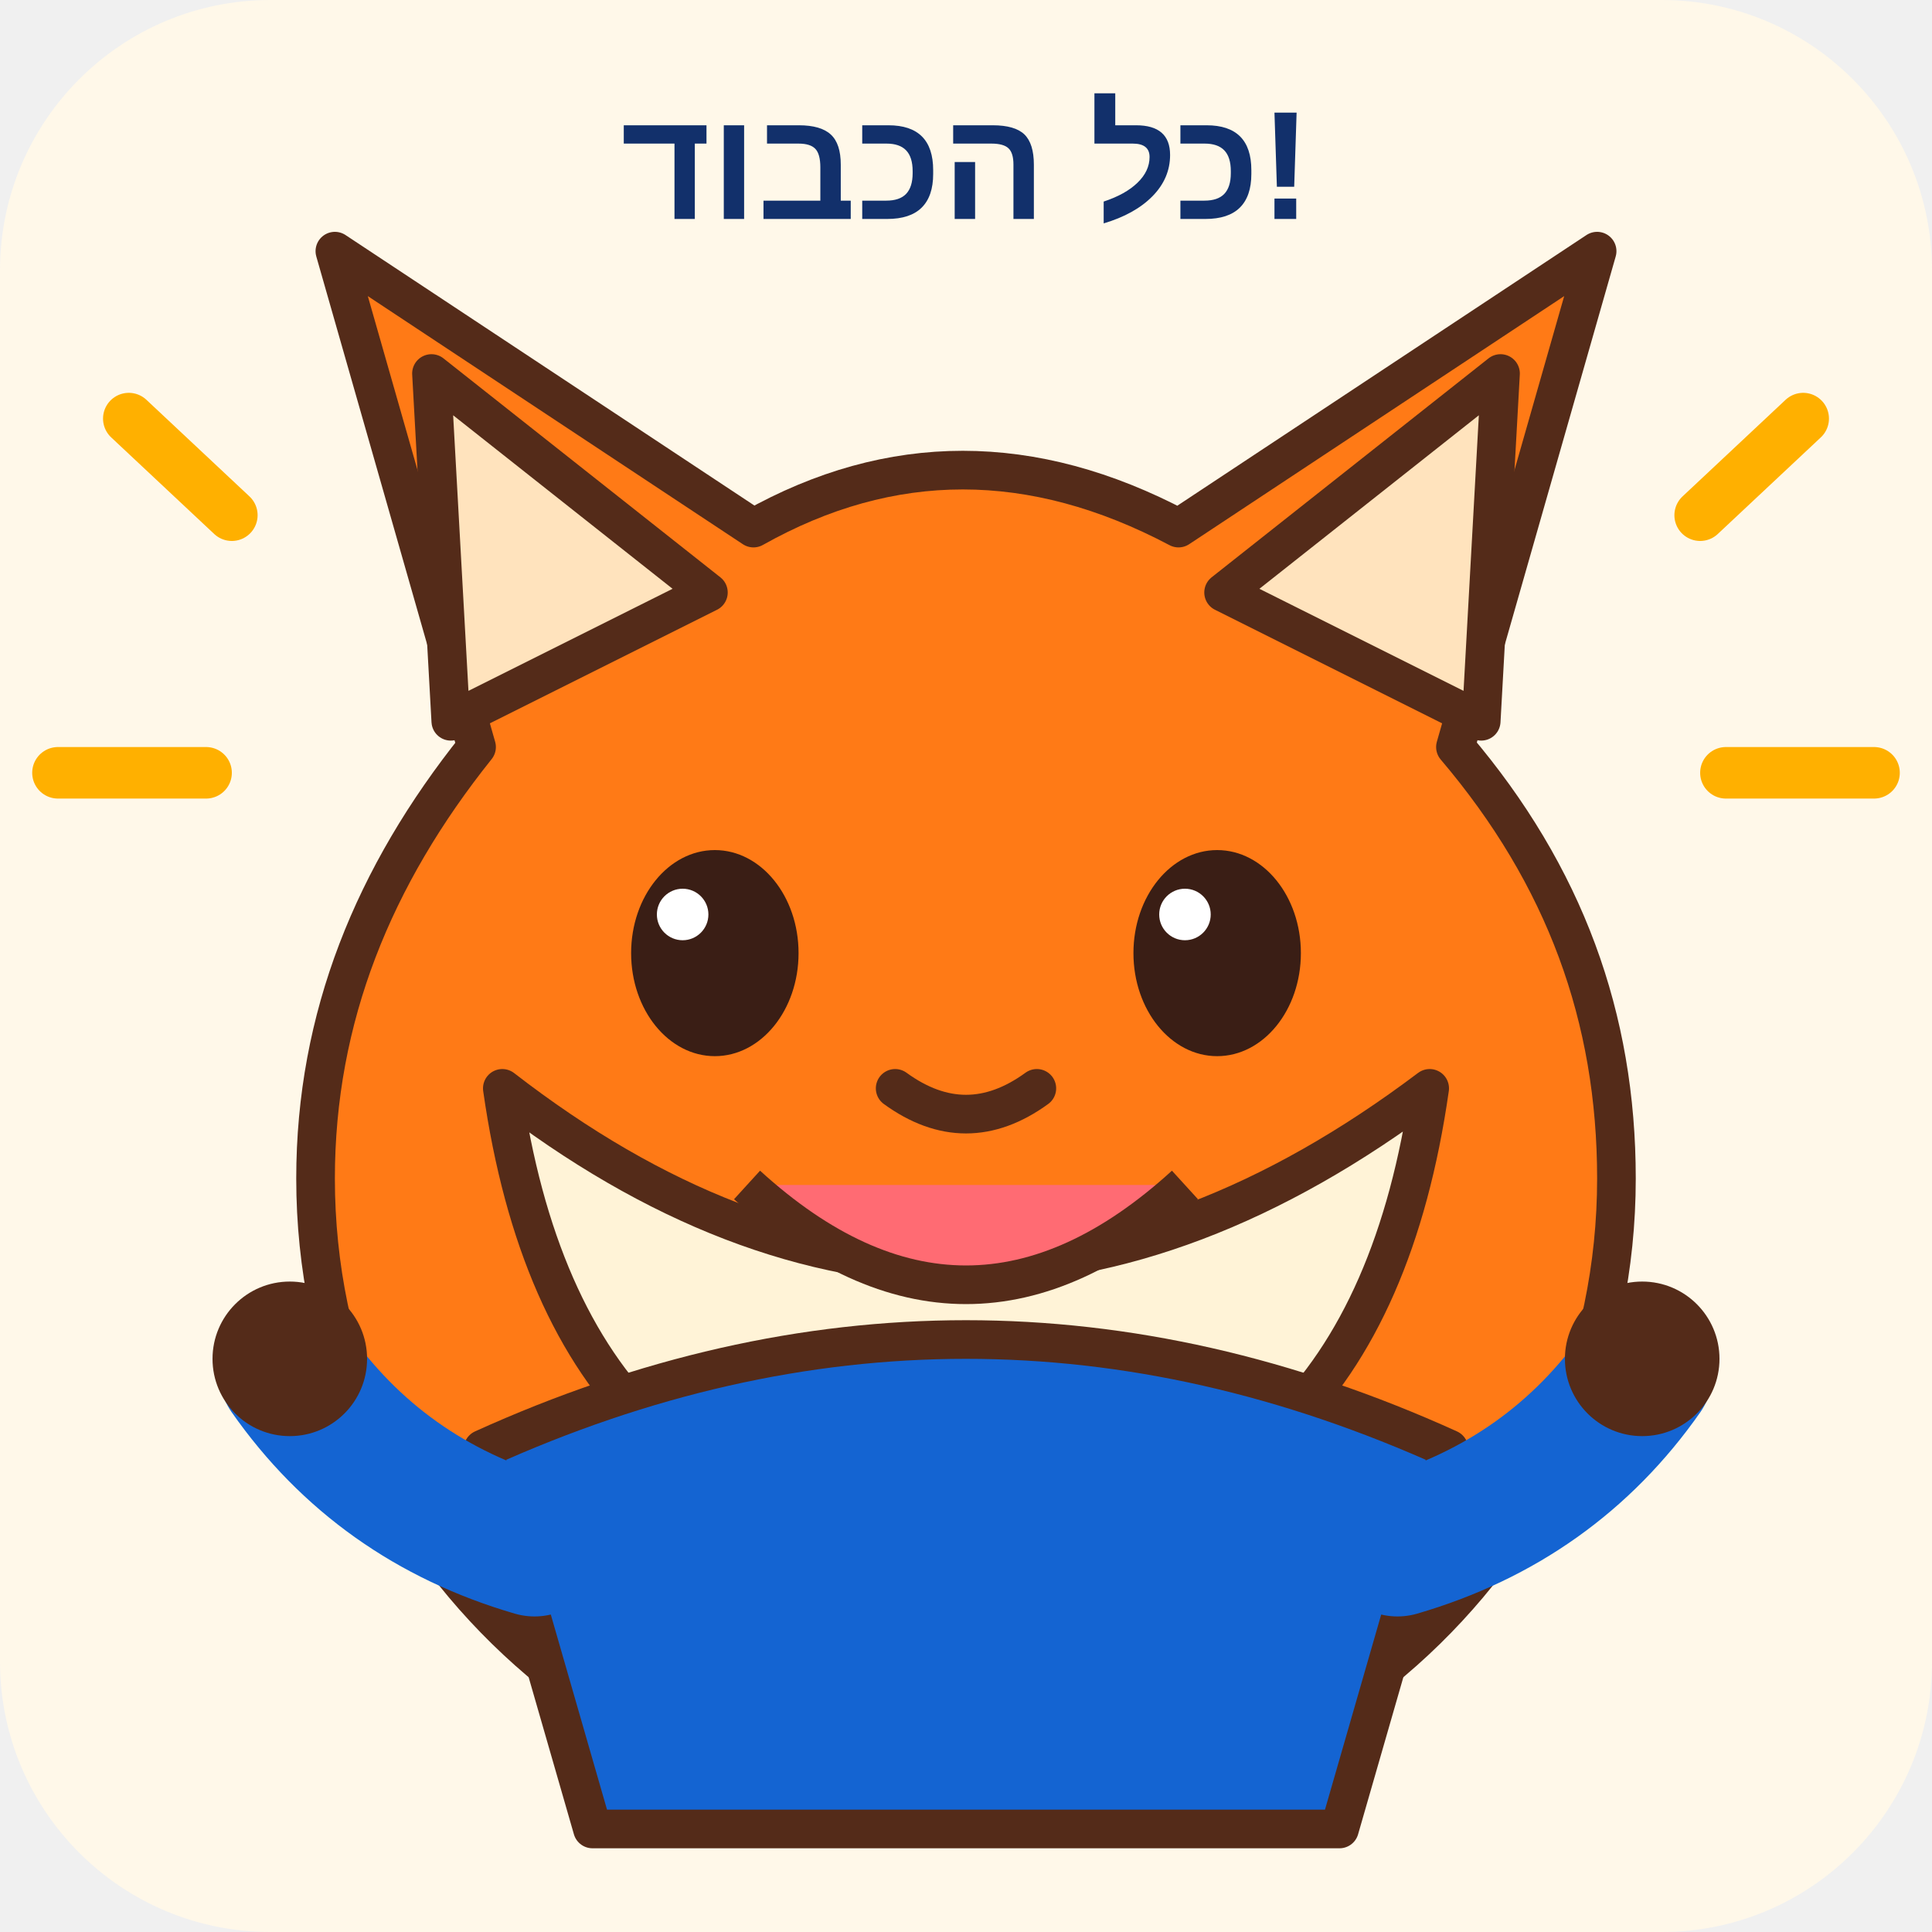
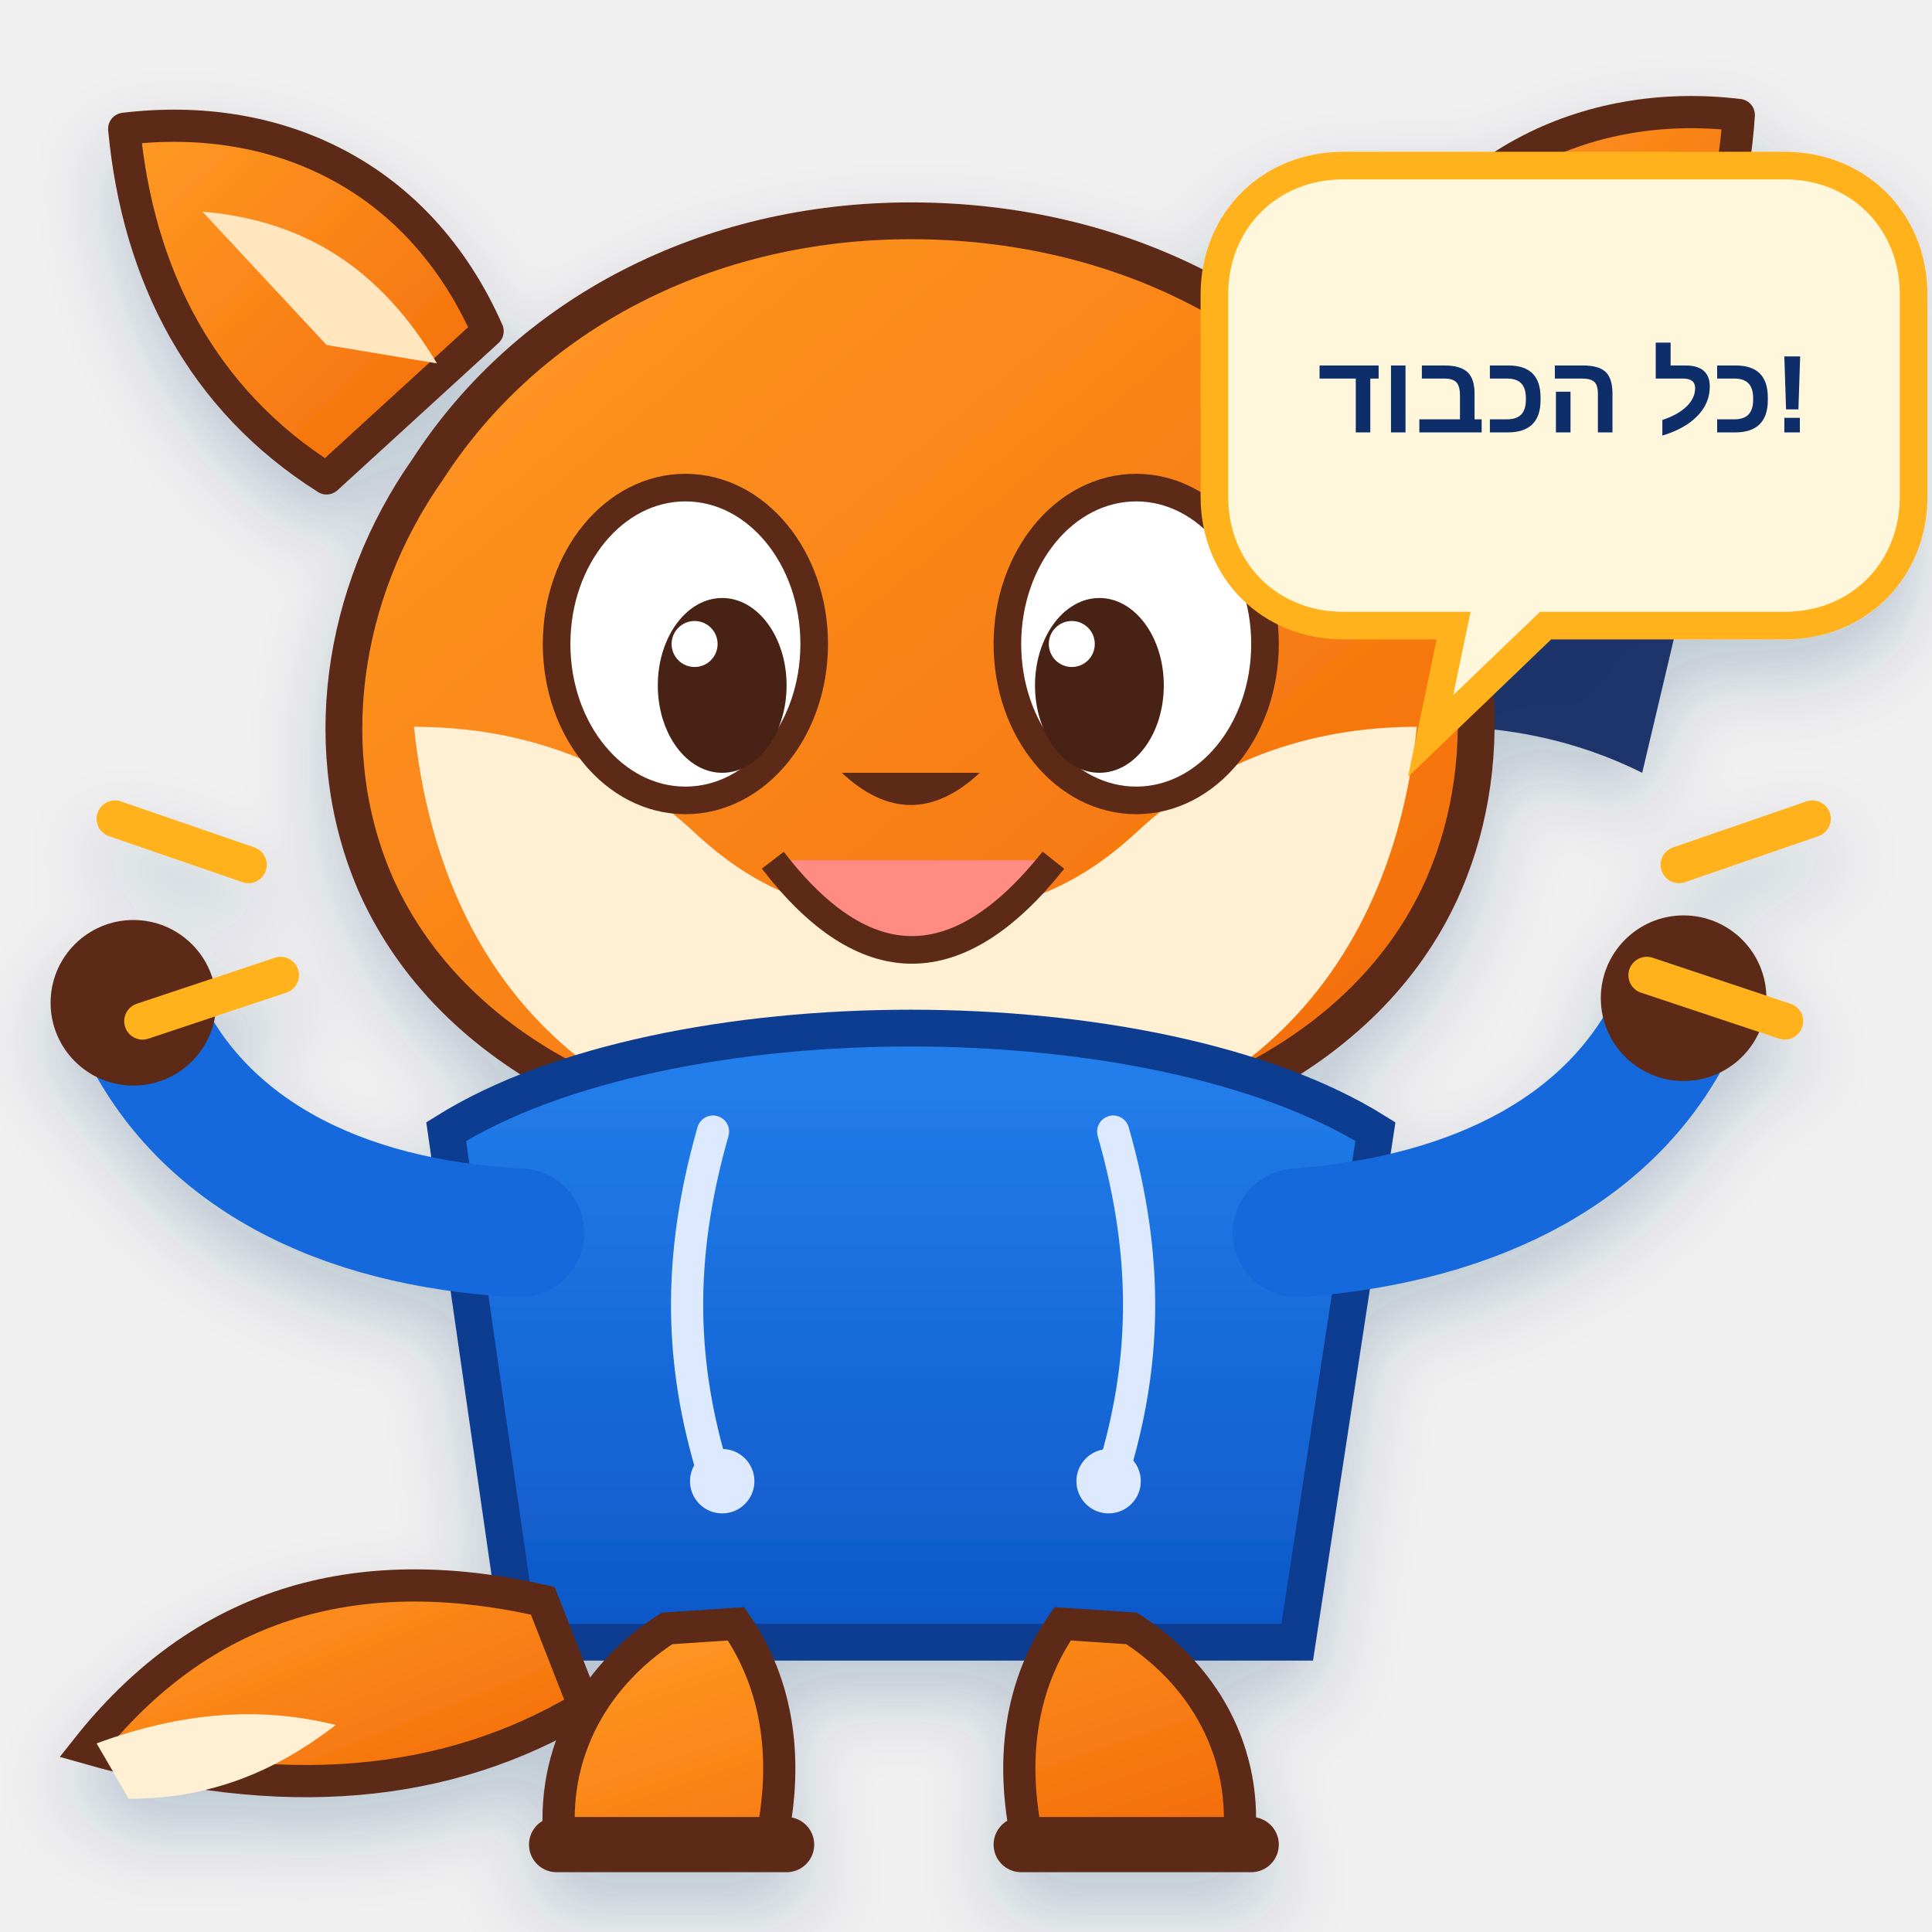
- <svg xmlns="http://www.w3.org/2000/svg" viewBox="0 0 300 300">
-   <rect width="300" height="300" rx="42" fill="#fff8e9" />
-   <g stroke="#542b19" stroke-width="6" stroke-linejoin="round">
-     <path fill="#ff7a16" d="M74 116 52 39l65 43q32-18 66 0l65-43-22 77c17 20 25 42 25 67 0 55-45 99-101 99S49 238 49 183c0-25 9-47 25-67Z" />
-     <path fill="#ffe3bd" d="M67 58l43 34-40 20Zm166 0-43 34 40 20Z" />
-     <path fill="#fff3d7" d="M78 169q71 55 144 0-10 70-72 70t-72-70Z" />
-     <path fill="#1464d2" d="M75 225q75-34 150 0l-17 59H92Z" />
+ <svg xmlns="http://www.w3.org/2000/svg" viewBox="0 0 420 420">
+   <defs>
+     <linearGradient id="fur" x1="0" y1="0" x2="1" y2="1">
+       <stop stop-color="#ff9b25" />
+       <stop offset="1" stop-color="#f36a08" />
+     </linearGradient>
+     <linearGradient id="hood" x1="0" y1="0" x2="0" y2="1">
+       <stop stop-color="#2380ed" />
+       <stop offset="1" stop-color="#0e57c8" />
+     </linearGradient>
+     <filter id="sh" x="-30%" y="-30%" width="160%" height="160%">
+       <feDropShadow dx="0" dy="8" stdDeviation="8" flood-color="#17336b" flood-opacity=".22" />
+     </filter>
+   </defs>
+   <g filter="url(#sh)">
+     <path d="M238 85c58-22 105-5 132 28l-13 55c-14-7-29-10-43-10-8-24-34-42-76-43z" fill="#152e68" opacity=".95" />
+     <path d="M299 70c14-34 46-49 79-45-2 31-16 59-43 76z" fill="url(#fur)" stroke="#5c2b16" stroke-width="7" stroke-linejoin="round" />
+     <path d="M106 72C91 38 60 24 27 28c3 32 17 59 44 76z" fill="url(#fur)" stroke="#5c2b16" stroke-width="7" stroke-linejoin="round" />
+     <path d="M71 75 44 46c23 2 39 13 51 33zM333 74l28-29c-22 2-39 13-51 33z" fill="#ffe6bf" />
+     <path d="M93 102c22-34 61-54 105-54 45 0 85 20 107 55 17 27 21 61 9 89-15 35-56 59-116 59-59 0-100-23-116-58-13-29-8-64 11-91z" fill="url(#fur)" stroke="#5c2b16" stroke-width="8" />
+     <path d="M90 158c24 0 45 8 61 23 13 12 26 18 48 18 21 0 35-6 48-18 16-15 37-23 61-23-6 58-44 94-109 94-66 0-103-36-109-94z" fill="#fff0d3" />
+     <ellipse cx="149" cy="140" rx="28" ry="34" fill="#fff" stroke="#5c2b16" stroke-width="6" />
+     <ellipse cx="247" cy="140" rx="28" ry="34" fill="#fff" stroke="#5c2b16" stroke-width="6" />
+     <ellipse cx="157" cy="149" rx="14" ry="19" fill="#482113" />
+     <ellipse cx="239" cy="149" rx="14" ry="19" fill="#482113" />
+     <circle cx="151" cy="140" r="5" fill="#fff" />
+     <circle cx="233" cy="140" r="5" fill="#fff" />
+     <path d="M183 168q15 14 30 0" fill="#5c2b16" />
+     <path d="M168 187q30 39 61 0" fill="#ff8b83" stroke="#5c2b16" stroke-width="6" stroke-linejoin="round" />
+     <path d="M97 246c48-30 154-30 202 0l-17 111H113z" fill="url(#hood)" stroke="#103d91" stroke-width="8" />
+     <path d="M155 246c-8 28-7 51 0 74m87-74c8 28 7 51 0 74" fill="none" stroke="#dce9ff" stroke-width="7" stroke-linecap="round" />
+     <circle cx="157" cy="322" r="7" fill="#dce9ff" />
+     <circle cx="241" cy="322" r="7" fill="#dce9ff" />
+     <path d="M113 268c-40-2-69-18-82-45" fill="none" stroke="#1769dc" stroke-width="28" stroke-linecap="round" />
+     <circle cx="29" cy="218" r="18" fill="#5c2b16" />
+     <path d="M282 268c40-3 69-19 82-46" fill="none" stroke="#1769dc" stroke-width="28" stroke-linecap="round" />
+     <circle cx="366" cy="217" r="18" fill="#5c2b16" />
+     <path d="M118 348c-44-10-76 3-99 32 42 12 78 9 108-9z" fill="url(#fur)" stroke="#5c2b16" stroke-width="7" />
+     <path d="M21 379c19-7 36-8 52-4-13 10-27 16-45 16z" fill="#fff0d3" />
+     <path d="M145 354c-17 11-26 29-23 49h45c5-20 2-37-7-50zM246 354c17 11 26 29 23 49h-45c-5-20-2-37 7-50z" fill="url(#fur)" stroke="#5c2b16" stroke-width="7" />
+     <path d="M121 401h50m51 0h50" stroke="#5c2b16" stroke-width="12" stroke-linecap="round" />
+     <path d="M292 36h96c16 0 28 12 28 28v44c0 16-12 28-28 28h-52l-25 24 5-24h-24c-16 0-28-12-28-28V64c0-16 12-28 28-28z" fill="#fff7dc" stroke="#ffb21a" stroke-width="6" />
+     <text x="340" y="94" text-anchor="middle" font-family="Arial,sans-serif" font-size="24" font-weight="700" fill="#102d69">כל הכבוד!</text>
+     <path d="M54 188 25 178m36 34-30 10m334-34 29-10m-36 34 30 10" stroke="#ffb21a" stroke-width="8" stroke-linecap="round" />
  </g>
-   <ellipse cx="111" cy="148" rx="13" ry="16" fill="#3a1e15" />
-   <ellipse cx="189" cy="148" rx="13" ry="16" fill="#3a1e15" />
-   <circle cx="106" cy="142" r="4" fill="#fff" />
-   <circle cx="184" cy="142" r="4" fill="#fff" />
-   <path d="M139 169q11 8 22 0" fill="none" stroke="#542b19" stroke-width="6" stroke-linecap="round" />
-   <path d="M116 184q34 31 68 0" fill="#ff6b73" stroke="#542b19" stroke-width="6" stroke-linejoin="round" />
-   <path d="M83 240q-24-7-38-27m172 27q24-7 38-27" fill="none" stroke="#1464d2" stroke-width="22" stroke-linecap="round" />
-   <circle cx="45" cy="211" r="12" fill="#542b19" />
-   <circle cx="255" cy="211" r="12" fill="#542b19" />
-   <path d="m36 80-16-15m244 15 16-15M32 120H9m282 0h-23" stroke="#ffb000" stroke-width="8" stroke-linecap="round" />
-   <text x="150" y="34" text-anchor="middle" font-family="Arial,sans-serif" font-size="24" font-weight="700" fill="#12306b">כל הכבוד!</text>
</svg>
